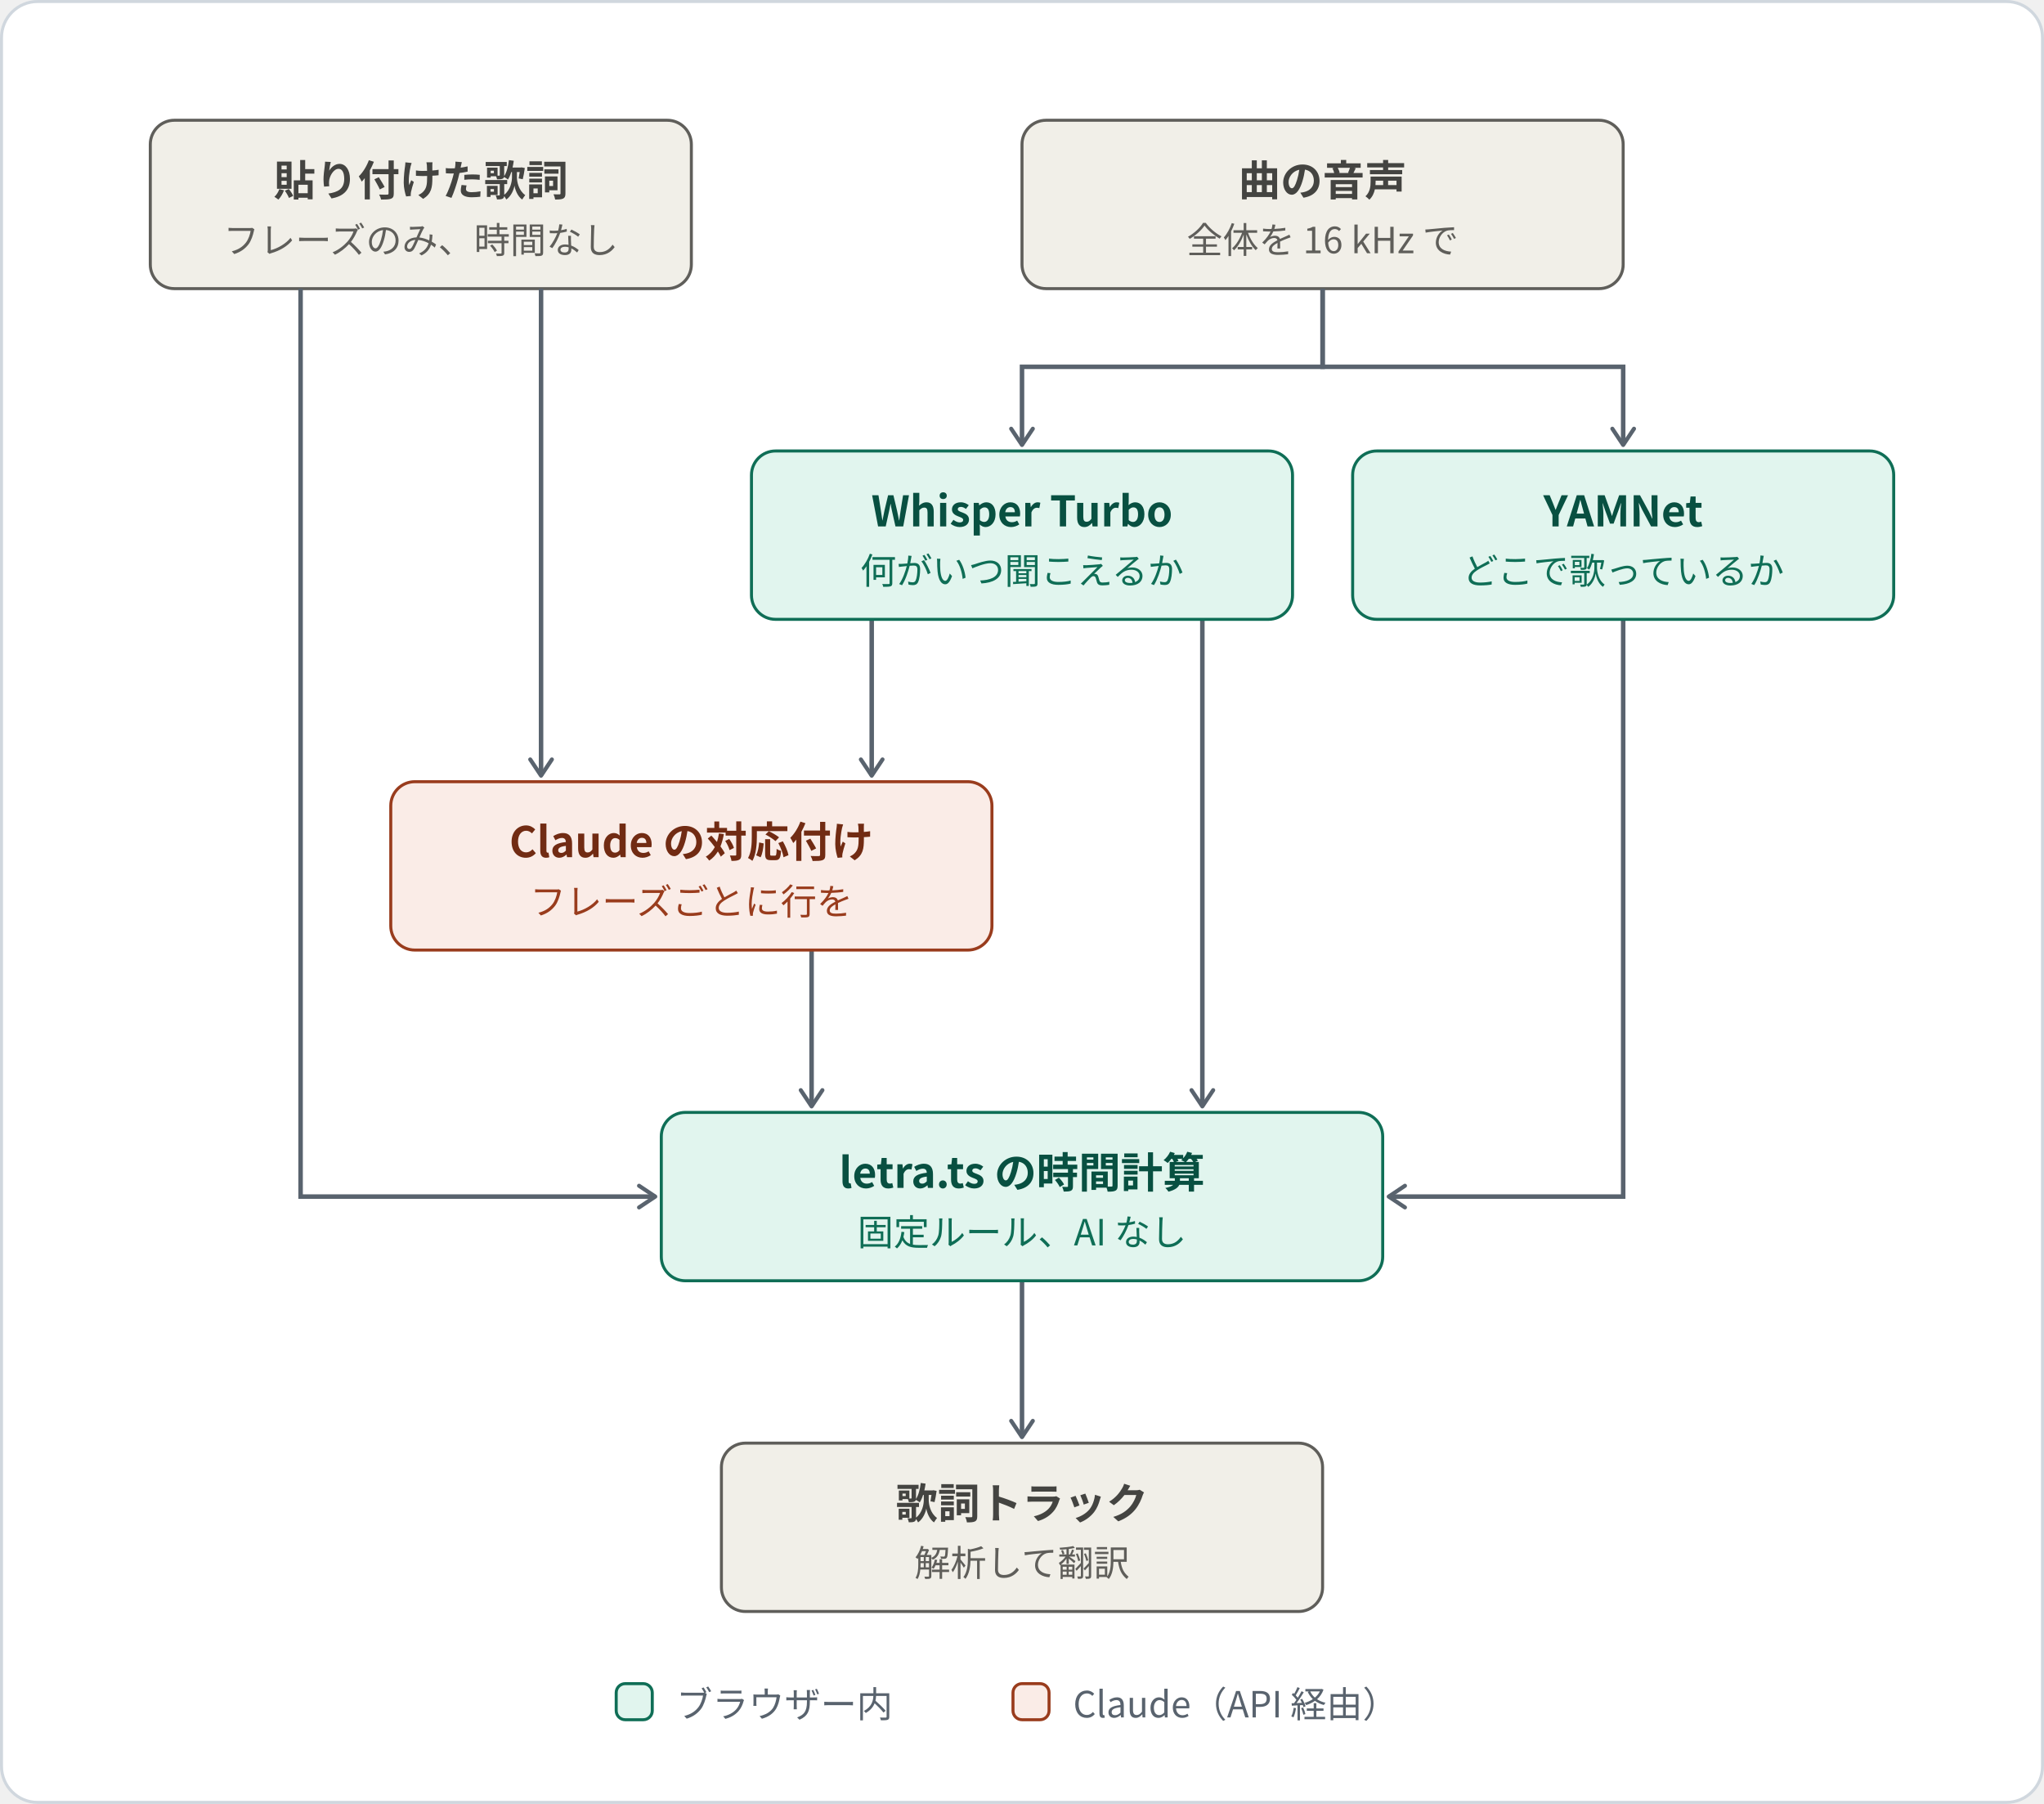
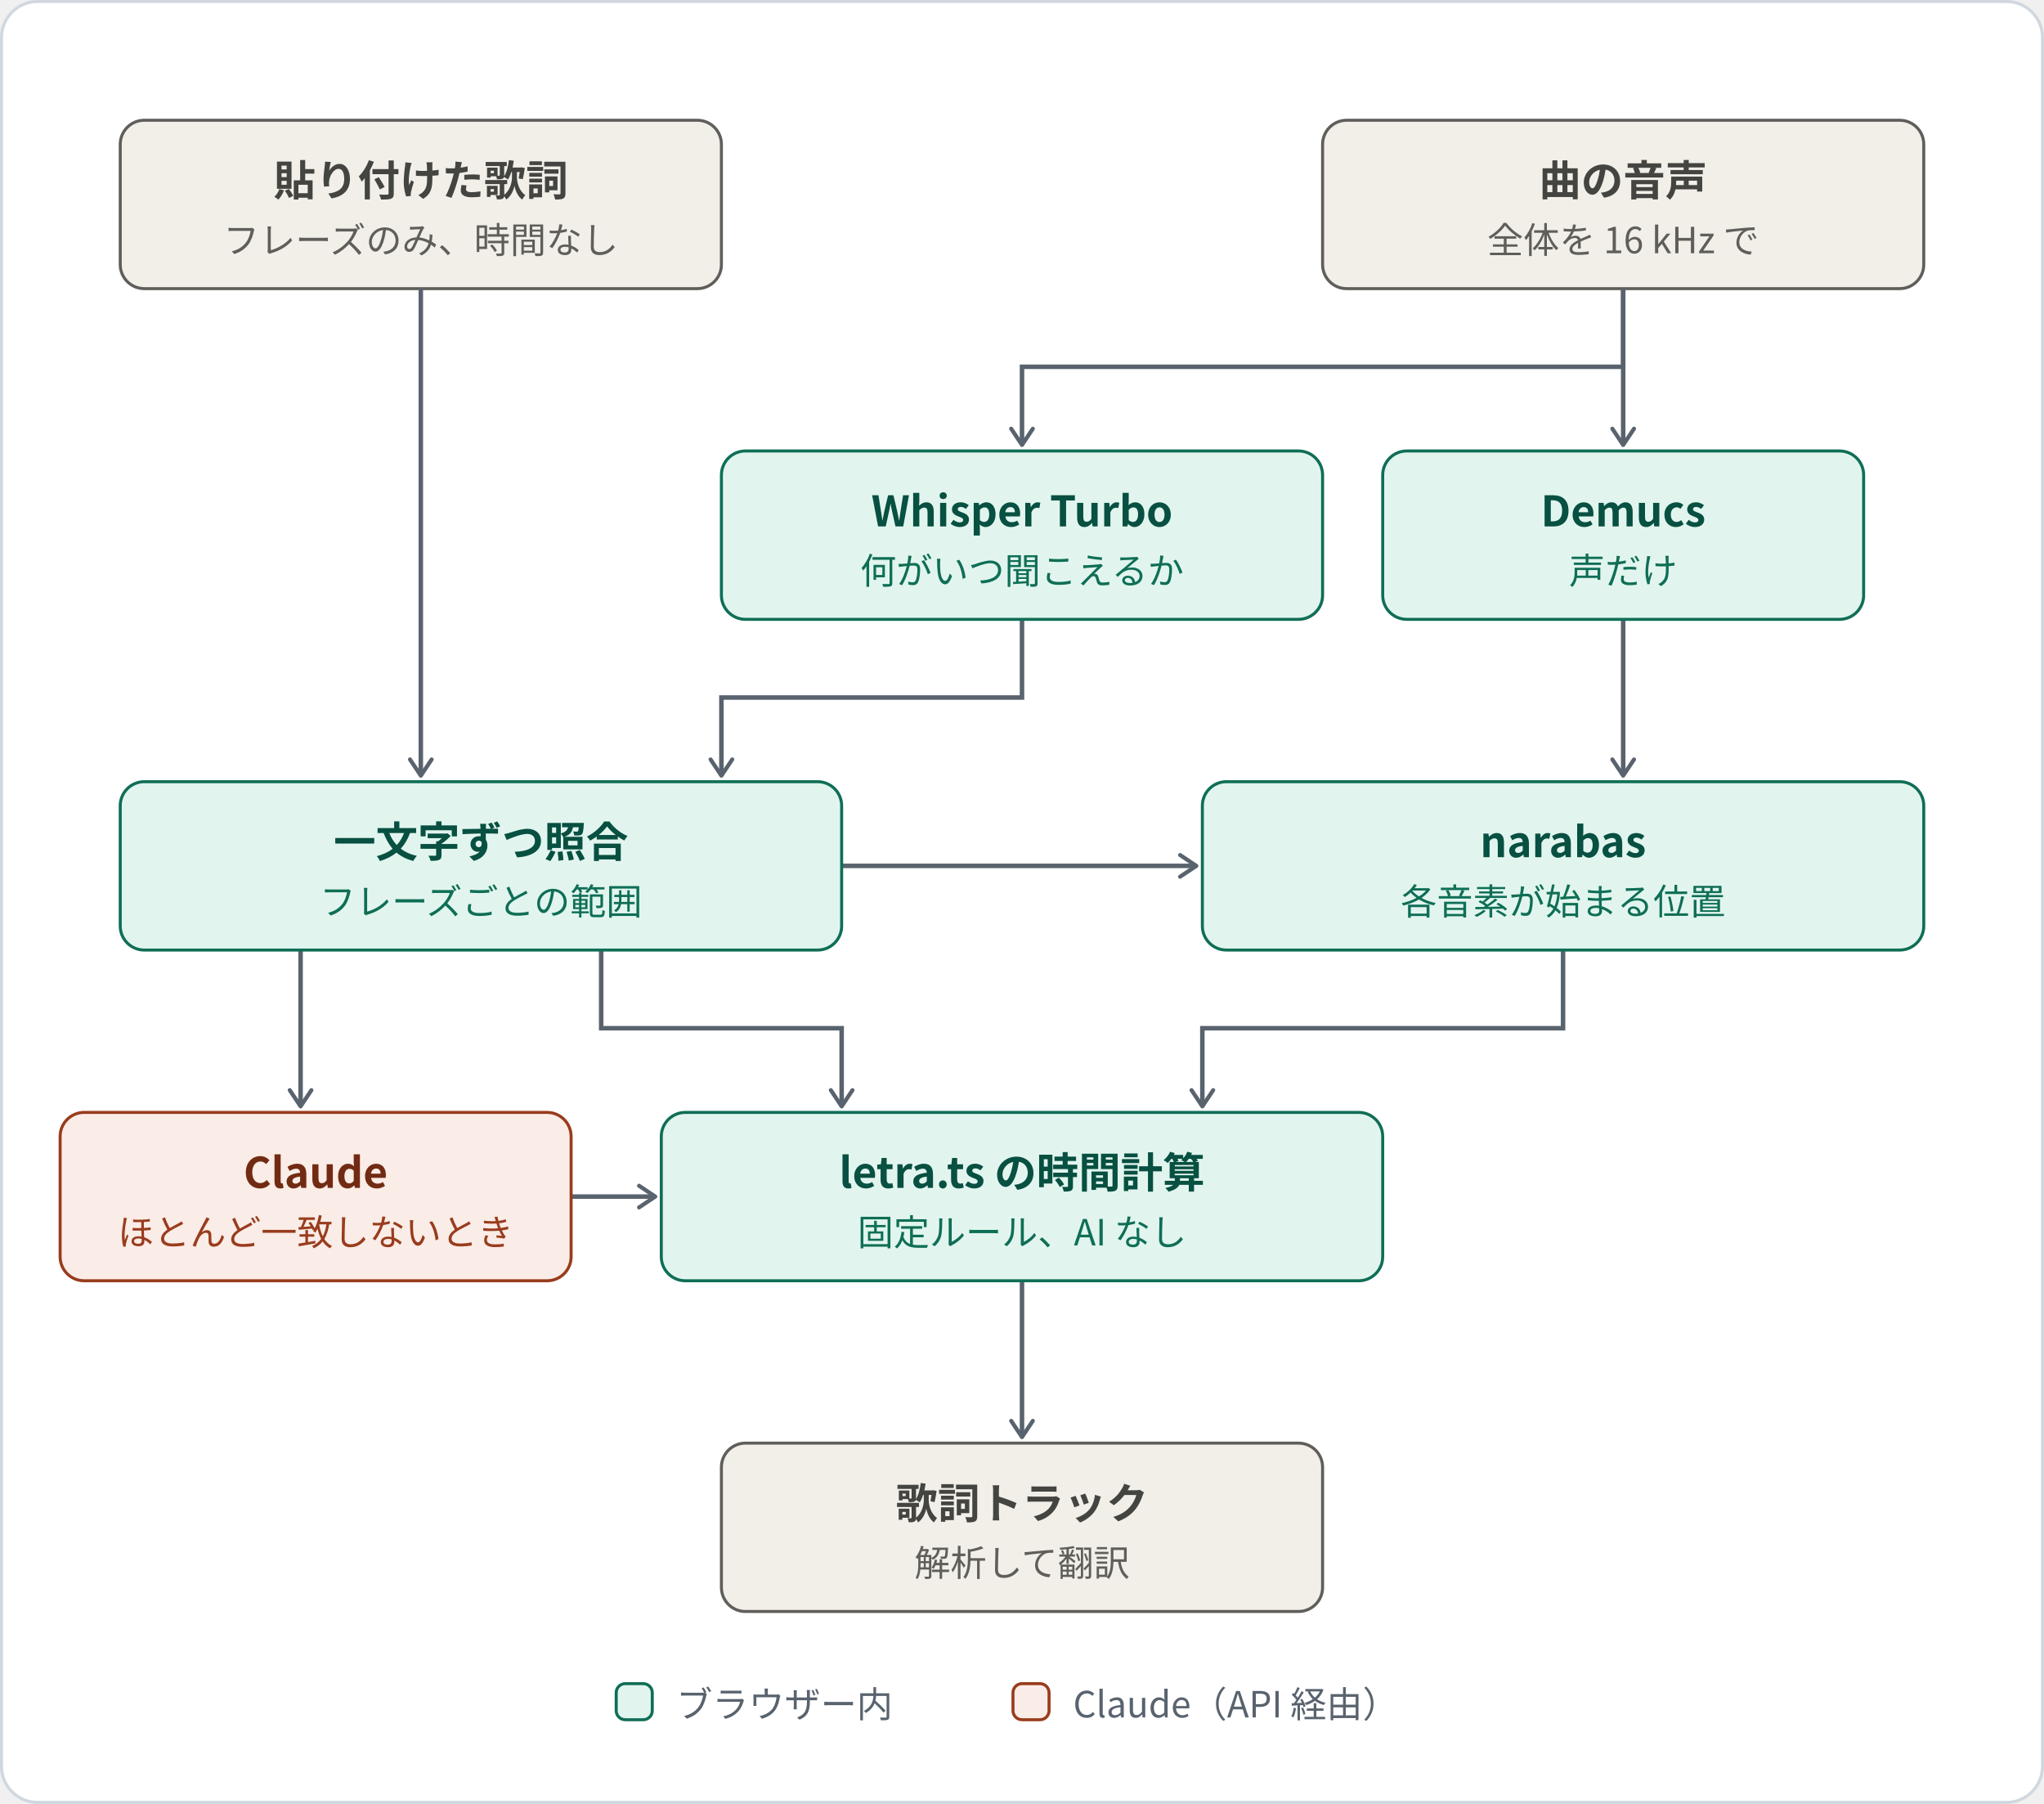
<svg xmlns="http://www.w3.org/2000/svg" xml:lang="ja" width="680" height="600" viewBox="0 0 680 600" role="img" aria-labelledby="titulo desc">
  <style>
text { font-family: 'Hiragino Sans', 'Yu Gothic UI', 'Yu Gothic', Meiryo, 'Noto Sans CJK JP', 'Noto Sans JP', system-ui, -apple-system, 'Segoe UI', 'Noto Sans', Helvetica, Arial, sans-serif; }
.fondo { fill: #ffffff; stroke: #d0d7de; stroke-width: 1; }
.t { font-size: 14px; font-weight: 600; }
.s, .e { font-size: 12px; }
.e { fill: #59636e; }
g rect { stroke-width: 1; }
.gris rect { fill: #f1efe8; stroke: #5f5e5a; } .gris .t { fill: #444441; } .gris .s { fill: #5f5e5a; }
.verde rect { fill: #e1f5ee; stroke: #0f6e56; } .verde .t { fill: #085041; } .verde .s { fill: #0f6e56; }
.coral rect { fill: #faece7; stroke: #993c1d; } .coral .t { fill: #712b13; } .coral .s { fill: #993c1d; }
.morado rect { fill: #eeedfe; stroke: #534ab7; } .morado .s { fill: #3c3489; }
.rojo rect { fill: #fcebeb; stroke: #a32d2d; } .rojo .s { fill: #791f1f; }
.flecha { fill: none; stroke: #59636e; stroke-width: 1.5; }
.punta { fill: none; stroke: #59636e; stroke-width: 1.5; stroke-linecap: round; stroke-linejoin: round; }
.guia { stroke: #8c959f; stroke-width: 1; stroke-dasharray: 4 4; }
.eje { stroke: #8c959f; stroke-width: 1; }
.canto { fill: #7f77dd; }
.sin-canto { fill: none; stroke: #888780; stroke-dasharray: 3 3; }
@media (prefers-color-scheme: dark) {
  .fondo { fill: #0d1117; stroke: #30363d; }
  .e { fill: #9198a1; }
  .gris rect { fill: #444441; stroke: #b4b2a9; } .gris .t { fill: #f1efe8; } .gris .s { fill: #d3d1c7; }
  .verde rect { fill: #085041; stroke: #5dcaa5; } .verde .t { fill: #e1f5ee; } .verde .s { fill: #9fe1cb; }
  .coral rect { fill: #712b13; stroke: #f0997b; } .coral .t { fill: #faece7; } .coral .s { fill: #f5c4b3; }
  .morado rect { fill: #3c3489; stroke: #afa9ec; } .morado .s { fill: #eeedfe; }
  .rojo rect { fill: #791f1f; stroke: #f09595; } .rojo .s { fill: #fcebeb; }
  .flecha, .punta { stroke: #9198a1; }
  .guia, .eje { stroke: #6e7681; }
  .sin-canto { stroke: #9198a1; }
}
</style>
  <defs>
    <marker id="punta" viewBox="0 0 10 10" refX="8" refY="5" markerWidth="6" markerHeight="6" orient="auto-start-reverse">
      <path class="punta" d="M2 1L8 5L2 9" />
    </marker>
  </defs>
  <rect class="fondo" x="0.5" y="0.5" width="679" height="599" rx="12" />
  <g class="gris" data-caja="">
-     <rect x="50" y="40" width="180" height="56" rx="8" />
+     <rect x="40" y="40" width="200" height="56" rx="8" />
    <text class="t" x="140" y="59" text-anchor="middle" dominant-baseline="central">貼り付けた歌詞</text>
    <text class="s" x="140" y="79" text-anchor="middle" dominant-baseline="central">フレーズのみ、時間なし</text>
  </g>
  <g class="gris" data-caja="">
-     <rect x="340" y="40" width="200" height="56" rx="8" />
-     <text class="t" x="440" y="59" text-anchor="middle" dominant-baseline="central">曲の音声</text>
-     <text class="s" x="440" y="79" text-anchor="middle" dominant-baseline="central">全体を 16 kHz で</text>
+     <rect x="440" y="40" width="200" height="56" rx="8" />
+     <text class="t" x="540" y="59" text-anchor="middle" dominant-baseline="central">曲の音声</text>
+     <text class="s" x="540" y="79" text-anchor="middle" dominant-baseline="central">全体を 16 kHz で</text>
  </g>
-   <path class="flecha" d="M440 96 V122 H340 V148" marker-end="url(#punta)" />
-   <path class="flecha" d="M440 96 V122 H540 V148" marker-end="url(#punta)" />
-   <path class="flecha" d="M180 96 V258" marker-end="url(#punta)" />
-   <path class="flecha" d="M290 206 V258" marker-end="url(#punta)" />
-   <path class="flecha" d="M100 96 V398 H218" marker-end="url(#punta)" />
-   <path class="flecha" d="M270 316 V368" marker-end="url(#punta)" />
-   <path class="flecha" d="M400 206 V368" marker-end="url(#punta)" />
-   <path class="flecha" d="M540 206 V398 H462" marker-end="url(#punta)" />
+   <path class="flecha" d="M540 96 V122 H340 V148" marker-end="url(#punta)" />
+   <path class="flecha" d="M540 96 V148" marker-end="url(#punta)" />
+   <path class="flecha" d="M140 96 V258" marker-end="url(#punta)" />
+   <path class="flecha" d="M340 206 V232 H240 V258" marker-end="url(#punta)" />
+   <path class="flecha" d="M540 206 V258" marker-end="url(#punta)" />
+   <path class="flecha" d="M280 288 H398" marker-end="url(#punta)" />
+   <path class="flecha" d="M520 316 V342 H400 V368" marker-end="url(#punta)" />
+   <path class="flecha" d="M200 316 V342 H280 V368" marker-end="url(#punta)" />
+   <path class="flecha" d="M100 316 V368" marker-end="url(#punta)" />
+   <path class="flecha" d="M190 398 H218" marker-end="url(#punta)" />
  <path class="flecha" d="M340 426 V478" marker-end="url(#punta)" />
  <g class="verde" data-caja="">
-     <rect x="250" y="150" width="180" height="56" rx="8" />
+     <rect x="240" y="150" width="200" height="56" rx="8" />
    <text class="t" x="340" y="169" text-anchor="middle" dominant-baseline="central">Whisper Turbo</text>
    <text class="s" x="340" y="189" text-anchor="middle" dominant-baseline="central">何がいつ聞こえるか</text>
  </g>
  <g class="verde" data-caja="">
-     <rect x="450" y="150" width="180" height="56" rx="8" />
-     <text class="t" x="540" y="169" text-anchor="middle" dominant-baseline="central">YAMNet</text>
-     <text class="s" x="540" y="189" text-anchor="middle" dominant-baseline="central">どこで歌っているか</text>
+     <rect x="460" y="150" width="160" height="56" rx="8" />
+     <text class="t" x="540" y="169" text-anchor="middle" dominant-baseline="central">Demucs</text>
+     <text class="s" x="540" y="189" text-anchor="middle" dominant-baseline="central">声だけ</text>
+   </g>
+   <g class="verde" data-caja="">
+     <rect x="40" y="260" width="240" height="56" rx="8" />
+     <text class="t" x="160" y="279" text-anchor="middle" dominant-baseline="central">一文字ずつ照合</text>
+     <text class="s" x="160" y="299" text-anchor="middle" dominant-baseline="central">フレーズごとの範囲</text>
+   </g>
+   <g class="verde" data-caja="">
+     <rect x="400" y="260" width="240" height="56" rx="8" />
+     <text class="t" x="520" y="279" text-anchor="middle" dominant-baseline="central">narabas</text>
+     <text class="s" x="520" y="299" text-anchor="middle" dominant-baseline="central">各音素が始まる位置</text>
  </g>
  <g class="coral" data-caja="">
-     <rect x="130" y="260" width="200" height="56" rx="8" />
-     <text class="t" x="230" y="279" text-anchor="middle" dominant-baseline="central">Claude の対応付け</text>
-     <text class="s" x="230" y="299" text-anchor="middle" dominant-baseline="central">フレーズごとに行を</text>
+     <rect x="20" y="370" width="170" height="56" rx="8" />
+     <text class="t" x="105" y="389" text-anchor="middle" dominant-baseline="central">Claude</text>
+     <text class="s" x="105" y="409" text-anchor="middle" dominant-baseline="central">ほとんど一致しないとき</text>
  </g>
  <g class="verde" data-caja="">
    <rect x="220" y="370" width="240" height="56" rx="8" />
    <text class="t" x="340" y="389" text-anchor="middle" dominant-baseline="central">letra.ts の時間計算</text>
    <text class="s" x="340" y="409" text-anchor="middle" dominant-baseline="central">固定ルール、AI なし</text>
  </g>
  <g class="gris" data-caja="">
    <rect x="240" y="480" width="200" height="56" rx="8" />
    <text class="t" x="340" y="499" text-anchor="middle" dominant-baseline="central">歌詞トラック</text>
    <text class="s" x="340" y="519" text-anchor="middle" dominant-baseline="central">解析して翻訳</text>
  </g>
  <g data-leyenda="">
    <g class="verde">
      <rect x="205" y="560" width="12" height="12" rx="3" />
    </g>
    <text class="e" x="225" y="566" dominant-baseline="central">ブラウザー内</text>
  </g>
  <g data-leyenda="">
    <g class="coral">
      <rect x="337" y="560" width="12" height="12" rx="3" />
    </g>
    <text class="e" x="357" y="566" dominant-baseline="central">Claude（API 経由）</text>
  </g>
</svg>
